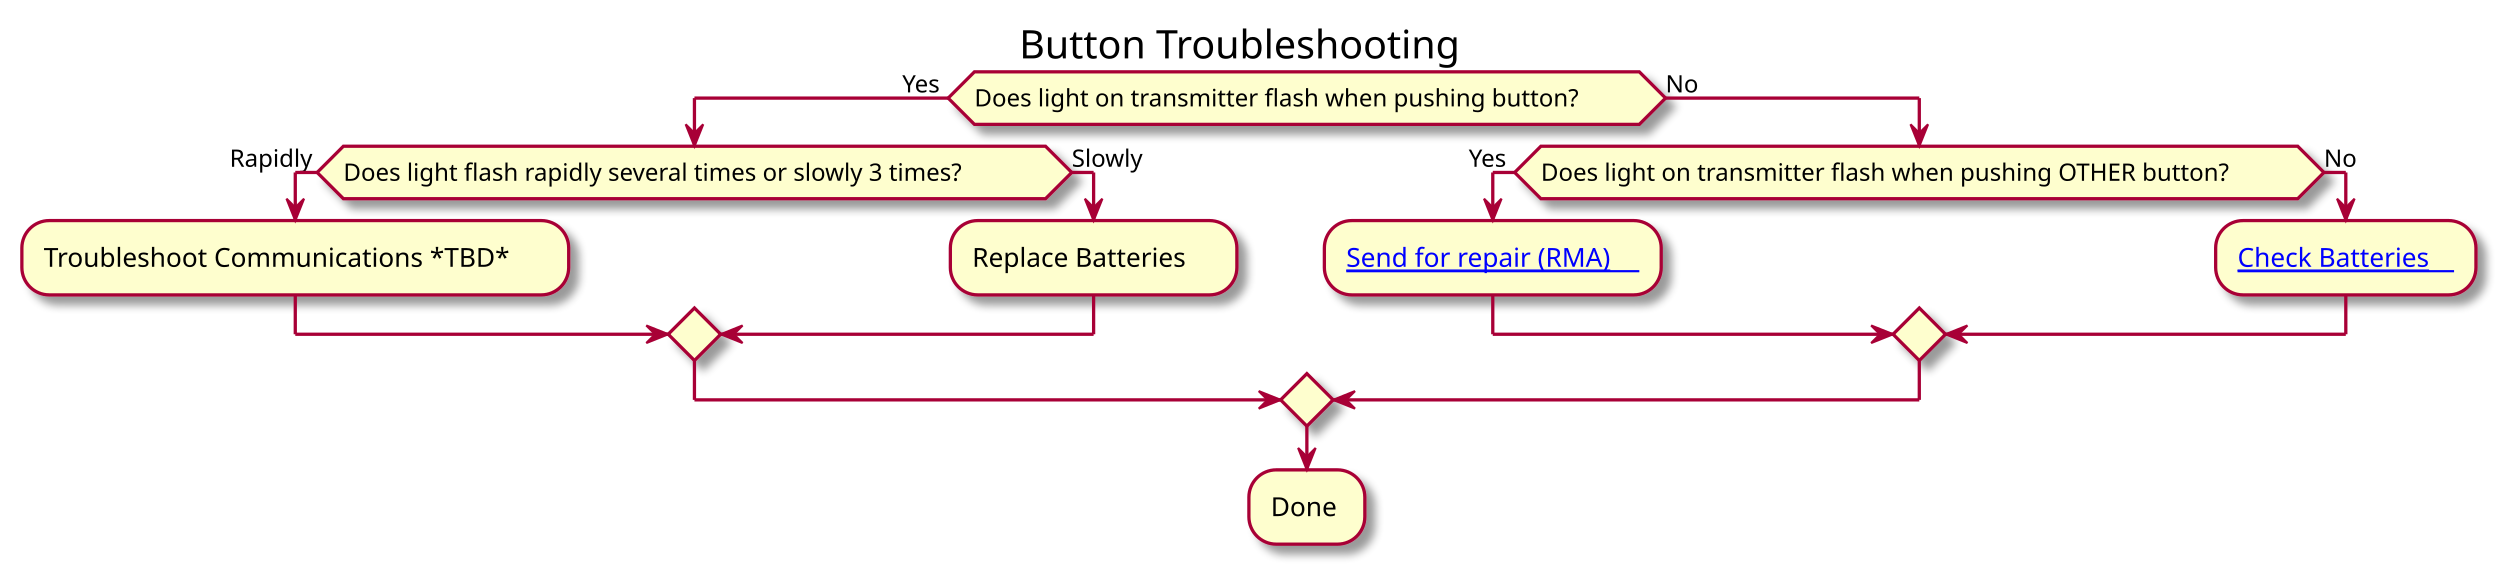
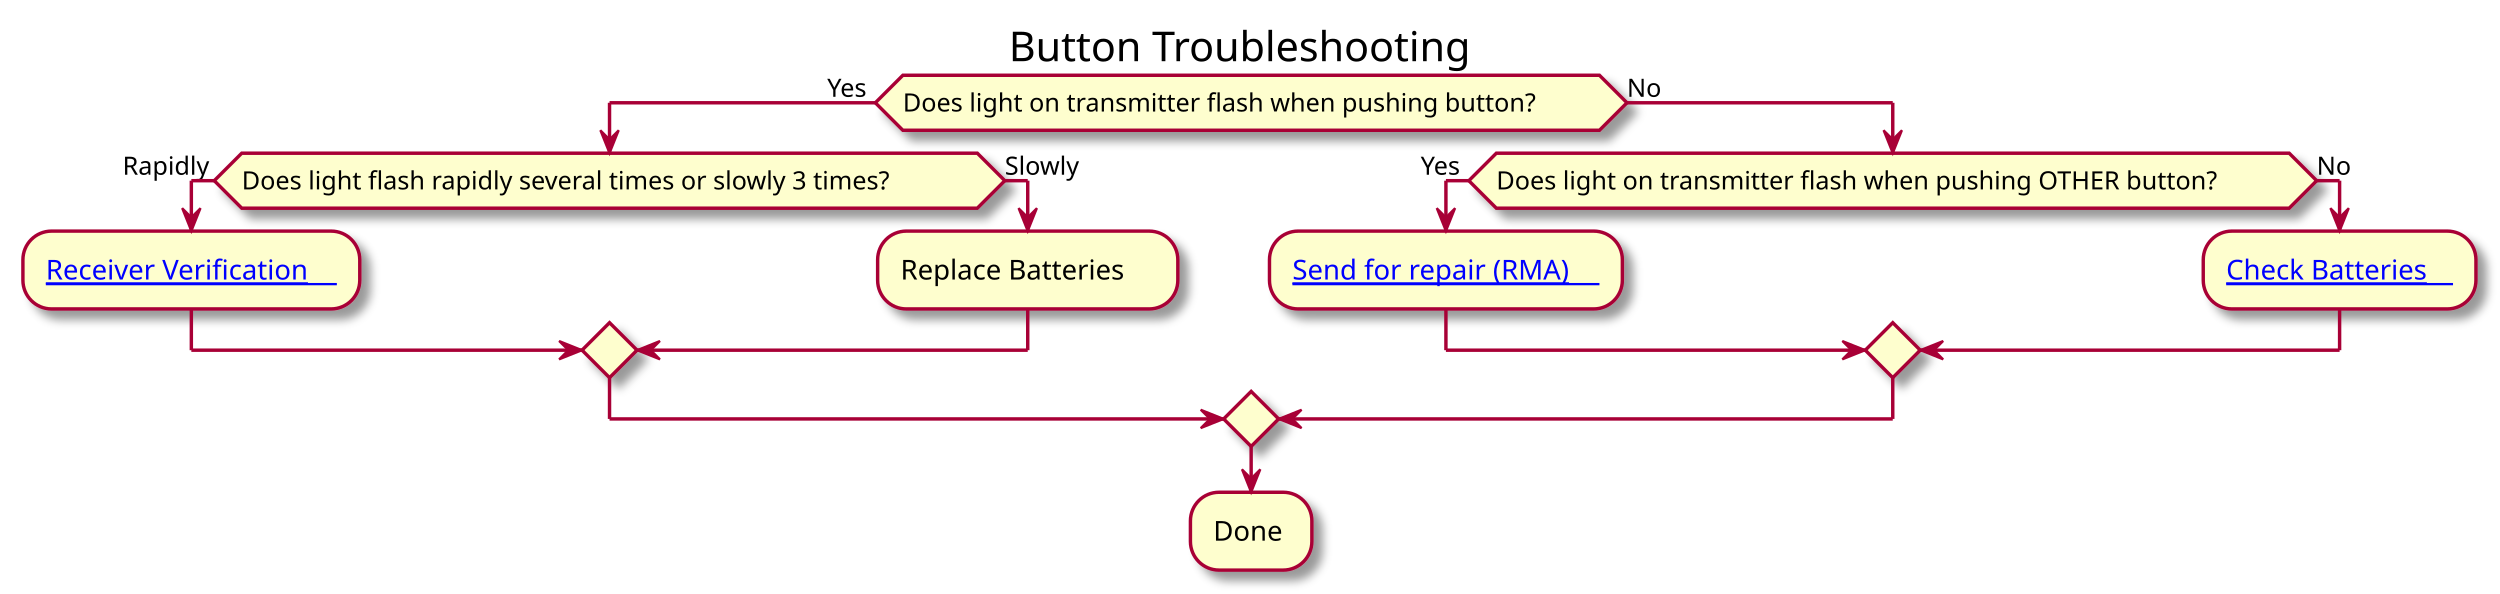
- <svg xmlns="http://www.w3.org/2000/svg" xmlns:xlink="http://www.w3.org/1999/xlink" contentScriptType="application/ecmascript" contentStyleType="text/css" height="259px" preserveAspectRatio="none" style="width:1143px;height:259px;" version="1.1" viewBox="0 0 1143 259" width="1143px" zoomAndPan="magnify">
+ <svg xmlns="http://www.w3.org/2000/svg" xmlns:xlink="http://www.w3.org/1999/xlink" contentScriptType="application/ecmascript" contentStyleType="text/css" height="259px" preserveAspectRatio="none" style="width:1091px;height:259px;" version="1.1" viewBox="0 0 1091 259" width="1091px" zoomAndPan="magnify">
  <defs>
-     <filter height="300%" id="fe5n9n0v5ah4y" width="300%" x="-1" y="-1">
+     <filter height="300%" id="fc6y7z7m3qu8j" width="300%" x="-1" y="-1">
      <feGaussianBlur result="blurOut" stdDeviation="2.0" />
      <feColorMatrix in="blurOut" result="blurOut2" type="matrix" values="0 0 0 0 0 0 0 0 0 0 0 0 0 0 0 0 0 0 .4 0" />
      <feOffset dx="4.0" dy="4.0" in="blurOut2" result="blurOut3" />
      <feBlend in="SourceGraphic" in2="blurOut3" mode="normal" />
    </filter>
  </defs>
  <g>
-     <text fill="#000000" font-family="sans-serif" font-size="18" lengthAdjust="spacingAndGlyphs" textLength="209" x="466" y="26.708">Button Troubleshooting</text>
-     <polygon fill="#FEFECE" filter="url(#fe5n9n0v5ah4y)" points="445.5,32.852,749.5,32.852,761.5,44.852,749.5,56.852,445.5,56.852,433.5,44.852,445.5,32.852" style="stroke: #A80036; stroke-width: 1.5;" />
-     <text fill="#000000" font-family="sans-serif" font-size="11" lengthAdjust="spacingAndGlyphs" textLength="304" x="445.5" y="48.66">Does light on transmitter flash when pushing button?</text>
-     <text fill="#000000" font-family="sans-serif" font-size="11" lengthAdjust="spacingAndGlyphs" textLength="21" x="412.5" y="42.258">Yes</text>
-     <text fill="#000000" font-family="sans-serif" font-size="11" lengthAdjust="spacingAndGlyphs" textLength="15" x="761.5" y="42.258">No</text>
-     <polygon fill="#FEFECE" filter="url(#fe5n9n0v5ah4y)" points="157,66.852,478,66.852,490,78.852,478,90.852,157,90.852,145,78.852,157,66.852" style="stroke: #A80036; stroke-width: 1.5;" />
-     <text fill="#000000" font-family="sans-serif" font-size="11" lengthAdjust="spacingAndGlyphs" textLength="321" x="157" y="82.66">Does light flash rapidly several times or slowly 3 times?</text>
-     <text fill="#000000" font-family="sans-serif" font-size="11" lengthAdjust="spacingAndGlyphs" textLength="40" x="105" y="76.258">Rapidly</text>
-     <text fill="#000000" font-family="sans-serif" font-size="11" lengthAdjust="spacingAndGlyphs" textLength="36" x="490" y="76.258">Slowly</text>
-     <rect fill="#FEFECE" filter="url(#fe5n9n0v5ah4y)" height="33.969" rx="12.5" ry="12.5" style="stroke: #A80036; stroke-width: 1.5;" width="250" x="10" y="100.852" />
-     <text fill="#000000" font-family="sans-serif" font-size="12" lengthAdjust="spacingAndGlyphs" textLength="230" x="20" y="121.991">Troubleshoot Communications *TBD*</text>
-     <rect fill="#FEFECE" filter="url(#fe5n9n0v5ah4y)" height="33.969" rx="12.5" ry="12.5" style="stroke: #A80036; stroke-width: 1.5;" width="131" x="434.5" y="100.852" />
-     <text fill="#000000" font-family="sans-serif" font-size="12" lengthAdjust="spacingAndGlyphs" textLength="111" x="444.5" y="121.991">Replace Batteries</text>
-     <polygon fill="#FEFECE" filter="url(#fe5n9n0v5ah4y)" points="317.5,140.821,329.5,152.821,317.5,164.821,305.5,152.821,317.5,140.821" style="stroke: #A80036; stroke-width: 1.5;" />
-     <polygon fill="#FEFECE" filter="url(#fe5n9n0v5ah4y)" points="704.5,66.852,1050.5,66.852,1062.5,78.852,1050.5,90.852,704.5,90.852,692.5,78.852,704.5,66.852" style="stroke: #A80036; stroke-width: 1.5;" />
-     <text fill="#000000" font-family="sans-serif" font-size="11" lengthAdjust="spacingAndGlyphs" textLength="346" x="704.5" y="82.66">Does light on transmitter flash when pushing OTHER button?</text>
-     <text fill="#000000" font-family="sans-serif" font-size="11" lengthAdjust="spacingAndGlyphs" textLength="21" x="671.5" y="76.258">Yes</text>
-     <text fill="#000000" font-family="sans-serif" font-size="11" lengthAdjust="spacingAndGlyphs" textLength="15" x="1062.5" y="76.258">No</text>
-     <rect fill="#FEFECE" filter="url(#fe5n9n0v5ah4y)" height="33.969" rx="12.5" ry="12.5" style="stroke: #A80036; stroke-width: 1.5;" width="154" x="605.5" y="100.852" />
+     <text fill="#000000" font-family="sans-serif" font-size="18" lengthAdjust="spacingAndGlyphs" textLength="209" x="440.25" y="26.708">Button Troubleshooting</text>
+     <polygon fill="#FEFECE" filter="url(#fc6y7z7m3qu8j)" points="394,32.852,698,32.852,710,44.852,698,56.852,394,56.852,382,44.852,394,32.852" style="stroke: #A80036; stroke-width: 1.5;" />
+     <text fill="#000000" font-family="sans-serif" font-size="11" lengthAdjust="spacingAndGlyphs" textLength="304" x="394" y="48.66">Does light on transmitter flash when pushing button?</text>
+     <text fill="#000000" font-family="sans-serif" font-size="11" lengthAdjust="spacingAndGlyphs" textLength="21" x="361" y="42.258">Yes</text>
+     <text fill="#000000" font-family="sans-serif" font-size="11" lengthAdjust="spacingAndGlyphs" textLength="15" x="710" y="42.258">No</text>
+     <polygon fill="#FEFECE" filter="url(#fc6y7z7m3qu8j)" points="105.5,66.852,426.5,66.852,438.5,78.852,426.5,90.852,105.5,90.852,93.5,78.852,105.5,66.852" style="stroke: #A80036; stroke-width: 1.5;" />
+     <text fill="#000000" font-family="sans-serif" font-size="11" lengthAdjust="spacingAndGlyphs" textLength="321" x="105.5" y="82.66">Does light flash rapidly several times or slowly 3 times?</text>
+     <text fill="#000000" font-family="sans-serif" font-size="11" lengthAdjust="spacingAndGlyphs" textLength="40" x="53.5" y="76.258">Rapidly</text>
+     <text fill="#000000" font-family="sans-serif" font-size="11" lengthAdjust="spacingAndGlyphs" textLength="36" x="438.5" y="76.258">Slowly</text>
+     <rect fill="#FEFECE" filter="url(#fc6y7z7m3qu8j)" height="33.969" rx="12.5" ry="12.5" style="stroke: #A80036; stroke-width: 1.5;" width="147" x="10" y="100.852" />
+     <a target="_top" xlink:actuate="onRequest" xlink:href="rxverification.html" xlink:show="new" xlink:title="rxverification.html" xlink:type="simple">
+       <text fill="#0000FF" font-family="sans-serif" font-size="12" lengthAdjust="spacingAndGlyphs" text-decoration="underline" textLength="127" x="20" y="121.991">Receiver Verification</text>
+       <line style="stroke: #0000FF; stroke-width: 1.0;" x1="20" x2="147" y1="123.991" y2="123.991" />
+     </a>
+     <rect fill="#FEFECE" filter="url(#fc6y7z7m3qu8j)" height="33.969" rx="12.5" ry="12.5" style="stroke: #A80036; stroke-width: 1.5;" width="131" x="383" y="100.852" />
+     <text fill="#000000" font-family="sans-serif" font-size="12" lengthAdjust="spacingAndGlyphs" textLength="111" x="393" y="121.991">Replace Batteries</text>
+     <polygon fill="#FEFECE" filter="url(#fc6y7z7m3qu8j)" points="266,140.821,278,152.821,266,164.821,254,152.821,266,140.821" style="stroke: #A80036; stroke-width: 1.5;" />
+     <polygon fill="#FEFECE" filter="url(#fc6y7z7m3qu8j)" points="653,66.852,999,66.852,1011,78.852,999,90.852,653,90.852,641,78.852,653,66.852" style="stroke: #A80036; stroke-width: 1.5;" />
+     <text fill="#000000" font-family="sans-serif" font-size="11" lengthAdjust="spacingAndGlyphs" textLength="346" x="653" y="82.66">Does light on transmitter flash when pushing OTHER button?</text>
+     <text fill="#000000" font-family="sans-serif" font-size="11" lengthAdjust="spacingAndGlyphs" textLength="21" x="620" y="76.258">Yes</text>
+     <text fill="#000000" font-family="sans-serif" font-size="11" lengthAdjust="spacingAndGlyphs" textLength="15" x="1011" y="76.258">No</text>
+     <rect fill="#FEFECE" filter="url(#fc6y7z7m3qu8j)" height="33.969" rx="12.5" ry="12.5" style="stroke: #A80036; stroke-width: 1.5;" width="154" x="554" y="100.852" />
    <a target="_top" xlink:actuate="onRequest" xlink:href="http://rfhero.com/request-rma.php" xlink:show="new" xlink:title="http://rfhero.com/request-rma.php" xlink:type="simple">
-       <text fill="#0000FF" font-family="sans-serif" font-size="12" lengthAdjust="spacingAndGlyphs" text-decoration="underline" textLength="134" x="615.5" y="121.991">Send for repair (RMA)</text>
-       <line style="stroke: #0000FF; stroke-width: 1.0;" x1="615.5" x2="749.5" y1="123.991" y2="123.991" />
+       <text fill="#0000FF" font-family="sans-serif" font-size="12" lengthAdjust="spacingAndGlyphs" text-decoration="underline" textLength="134" x="564" y="121.991">Send for repair (RMA)</text>
+       <line style="stroke: #0000FF; stroke-width: 1.0;" x1="564" x2="698" y1="123.991" y2="123.991" />
    </a>
-     <rect fill="#FEFECE" filter="url(#fe5n9n0v5ah4y)" height="33.969" rx="12.5" ry="12.5" style="stroke: #A80036; stroke-width: 1.5;" width="119" x="1013" y="100.852" />
+     <rect fill="#FEFECE" filter="url(#fc6y7z7m3qu8j)" height="33.969" rx="12.5" ry="12.5" style="stroke: #A80036; stroke-width: 1.5;" width="119" x="961.5" y="100.852" />
    <a target="_top" xlink:actuate="onRequest" xlink:href="batteries.html" xlink:show="new" xlink:title="batteries.html" xlink:type="simple">
-       <text fill="#0000FF" font-family="sans-serif" font-size="12" lengthAdjust="spacingAndGlyphs" text-decoration="underline" textLength="99" x="1023" y="121.991">Check Batteries</text>
-       <line style="stroke: #0000FF; stroke-width: 1.0;" x1="1023" x2="1122" y1="123.991" y2="123.991" />
+       <text fill="#0000FF" font-family="sans-serif" font-size="12" lengthAdjust="spacingAndGlyphs" text-decoration="underline" textLength="99" x="971.5" y="121.991">Check Batteries</text>
+       <line style="stroke: #0000FF; stroke-width: 1.0;" x1="971.5" x2="1070.5" y1="123.991" y2="123.991" />
    </a>
-     <polygon fill="#FEFECE" filter="url(#fe5n9n0v5ah4y)" points="877.5,140.821,889.5,152.821,877.5,164.821,865.5,152.821,877.5,140.821" style="stroke: #A80036; stroke-width: 1.5;" />
-     <polygon fill="#FEFECE" filter="url(#fe5n9n0v5ah4y)" points="597.5,170.821,609.5,182.821,597.5,194.821,585.5,182.821,597.5,170.821" style="stroke: #A80036; stroke-width: 1.5;" />
-     <rect fill="#FEFECE" filter="url(#fe5n9n0v5ah4y)" height="33.969" rx="12.5" ry="12.5" style="stroke: #A80036; stroke-width: 1.5;" width="53" x="571" y="214.821" />
-     <text fill="#000000" font-family="sans-serif" font-size="12" lengthAdjust="spacingAndGlyphs" textLength="33" x="581" y="235.959">Done</text>
-     <line style="stroke: #A80036; stroke-width: 1.5;" x1="145" x2="135" y1="78.852" y2="78.852" />
-     <line style="stroke: #A80036; stroke-width: 1.5;" x1="135" x2="135" y1="78.852" y2="100.852" />
-     <polygon fill="#A80036" points="131,90.852,135,100.852,139,90.852,135,94.852" style="stroke: #A80036; stroke-width: 1.0;" />
-     <line style="stroke: #A80036; stroke-width: 1.5;" x1="490" x2="500" y1="78.852" y2="78.852" />
-     <line style="stroke: #A80036; stroke-width: 1.5;" x1="500" x2="500" y1="78.852" y2="100.852" />
-     <polygon fill="#A80036" points="496,90.852,500,100.852,504,90.852,500,94.852" style="stroke: #A80036; stroke-width: 1.0;" />
-     <line style="stroke: #A80036; stroke-width: 1.5;" x1="135" x2="135" y1="134.821" y2="152.821" />
-     <line style="stroke: #A80036; stroke-width: 1.5;" x1="135" x2="305.5" y1="152.821" y2="152.821" />
-     <polygon fill="#A80036" points="295.5,148.821,305.5,152.821,295.5,156.821,299.5,152.821" style="stroke: #A80036; stroke-width: 1.0;" />
-     <line style="stroke: #A80036; stroke-width: 1.5;" x1="500" x2="500" y1="134.821" y2="152.821" />
-     <line style="stroke: #A80036; stroke-width: 1.5;" x1="500" x2="329.5" y1="152.821" y2="152.821" />
-     <polygon fill="#A80036" points="339.5,148.821,329.5,152.821,339.5,156.821,335.5,152.821" style="stroke: #A80036; stroke-width: 1.0;" />
-     <line style="stroke: #A80036; stroke-width: 1.5;" x1="692.5" x2="682.5" y1="78.852" y2="78.852" />
-     <line style="stroke: #A80036; stroke-width: 1.5;" x1="682.5" x2="682.5" y1="78.852" y2="100.852" />
-     <polygon fill="#A80036" points="678.5,90.852,682.5,100.852,686.5,90.852,682.5,94.852" style="stroke: #A80036; stroke-width: 1.0;" />
-     <line style="stroke: #A80036; stroke-width: 1.5;" x1="1062.5" x2="1072.5" y1="78.852" y2="78.852" />
-     <line style="stroke: #A80036; stroke-width: 1.5;" x1="1072.5" x2="1072.5" y1="78.852" y2="100.852" />
-     <polygon fill="#A80036" points="1068.5,90.852,1072.5,100.852,1076.5,90.852,1072.5,94.852" style="stroke: #A80036; stroke-width: 1.0;" />
-     <line style="stroke: #A80036; stroke-width: 1.5;" x1="682.5" x2="682.5" y1="134.821" y2="152.821" />
-     <line style="stroke: #A80036; stroke-width: 1.5;" x1="682.5" x2="865.5" y1="152.821" y2="152.821" />
-     <polygon fill="#A80036" points="855.5,148.821,865.5,152.821,855.5,156.821,859.5,152.821" style="stroke: #A80036; stroke-width: 1.0;" />
-     <line style="stroke: #A80036; stroke-width: 1.5;" x1="1072.5" x2="1072.5" y1="134.821" y2="152.821" />
-     <line style="stroke: #A80036; stroke-width: 1.5;" x1="1072.5" x2="889.5" y1="152.821" y2="152.821" />
-     <polygon fill="#A80036" points="899.5,148.821,889.5,152.821,899.5,156.821,895.5,152.821" style="stroke: #A80036; stroke-width: 1.0;" />
-     <line style="stroke: #A80036; stroke-width: 1.5;" x1="433.5" x2="317.5" y1="44.852" y2="44.852" />
-     <line style="stroke: #A80036; stroke-width: 1.5;" x1="317.5" x2="317.5" y1="44.852" y2="66.852" />
-     <polygon fill="#A80036" points="313.5,56.852,317.5,66.852,321.5,56.852,317.5,60.852" style="stroke: #A80036; stroke-width: 1.0;" />
-     <line style="stroke: #A80036; stroke-width: 1.5;" x1="761.5" x2="877.5" y1="44.852" y2="44.852" />
-     <line style="stroke: #A80036; stroke-width: 1.5;" x1="877.5" x2="877.5" y1="44.852" y2="66.852" />
-     <polygon fill="#A80036" points="873.5,56.852,877.5,66.852,881.5,56.852,877.5,60.852" style="stroke: #A80036; stroke-width: 1.0;" />
-     <line style="stroke: #A80036; stroke-width: 1.5;" x1="317.5" x2="317.5" y1="164.821" y2="182.821" />
-     <line style="stroke: #A80036; stroke-width: 1.5;" x1="317.5" x2="585.5" y1="182.821" y2="182.821" />
-     <polygon fill="#A80036" points="575.5,178.821,585.5,182.821,575.5,186.821,579.5,182.821" style="stroke: #A80036; stroke-width: 1.0;" />
-     <line style="stroke: #A80036; stroke-width: 1.5;" x1="877.5" x2="877.5" y1="164.821" y2="182.821" />
-     <line style="stroke: #A80036; stroke-width: 1.5;" x1="877.5" x2="609.5" y1="182.821" y2="182.821" />
-     <polygon fill="#A80036" points="619.5,178.821,609.5,182.821,619.5,186.821,615.5,182.821" style="stroke: #A80036; stroke-width: 1.0;" />
-     <line style="stroke: #A80036; stroke-width: 1.5;" x1="597.5" x2="597.5" y1="194.821" y2="214.821" />
-     <polygon fill="#A80036" points="593.5,204.821,597.5,214.821,601.5,204.821,597.5,208.821" style="stroke: #A80036; stroke-width: 1.0;" />
+     <polygon fill="#FEFECE" filter="url(#fc6y7z7m3qu8j)" points="826,140.821,838,152.821,826,164.821,814,152.821,826,140.821" style="stroke: #A80036; stroke-width: 1.5;" />
+     <polygon fill="#FEFECE" filter="url(#fc6y7z7m3qu8j)" points="546,170.821,558,182.821,546,194.821,534,182.821,546,170.821" style="stroke: #A80036; stroke-width: 1.5;" />
+     <rect fill="#FEFECE" filter="url(#fc6y7z7m3qu8j)" height="33.969" rx="12.5" ry="12.5" style="stroke: #A80036; stroke-width: 1.5;" width="53" x="519.5" y="214.821" />
+     <text fill="#000000" font-family="sans-serif" font-size="12" lengthAdjust="spacingAndGlyphs" textLength="33" x="529.5" y="235.959">Done</text>
+     <line style="stroke: #A80036; stroke-width: 1.5;" x1="93.5" x2="83.5" y1="78.852" y2="78.852" />
+     <line style="stroke: #A80036; stroke-width: 1.5;" x1="83.5" x2="83.5" y1="78.852" y2="100.852" />
+     <polygon fill="#A80036" points="79.5,90.852,83.5,100.852,87.5,90.852,83.5,94.852" style="stroke: #A80036; stroke-width: 1.0;" />
+     <line style="stroke: #A80036; stroke-width: 1.5;" x1="438.5" x2="448.5" y1="78.852" y2="78.852" />
+     <line style="stroke: #A80036; stroke-width: 1.5;" x1="448.5" x2="448.5" y1="78.852" y2="100.852" />
+     <polygon fill="#A80036" points="444.5,90.852,448.5,100.852,452.5,90.852,448.5,94.852" style="stroke: #A80036; stroke-width: 1.0;" />
+     <line style="stroke: #A80036; stroke-width: 1.5;" x1="83.5" x2="83.5" y1="134.821" y2="152.821" />
+     <line style="stroke: #A80036; stroke-width: 1.5;" x1="83.5" x2="254" y1="152.821" y2="152.821" />
+     <polygon fill="#A80036" points="244,148.821,254,152.821,244,156.821,248,152.821" style="stroke: #A80036; stroke-width: 1.0;" />
+     <line style="stroke: #A80036; stroke-width: 1.5;" x1="448.5" x2="448.5" y1="134.821" y2="152.821" />
+     <line style="stroke: #A80036; stroke-width: 1.5;" x1="448.5" x2="278" y1="152.821" y2="152.821" />
+     <polygon fill="#A80036" points="288,148.821,278,152.821,288,156.821,284,152.821" style="stroke: #A80036; stroke-width: 1.0;" />
+     <line style="stroke: #A80036; stroke-width: 1.5;" x1="641" x2="631" y1="78.852" y2="78.852" />
+     <line style="stroke: #A80036; stroke-width: 1.5;" x1="631" x2="631" y1="78.852" y2="100.852" />
+     <polygon fill="#A80036" points="627,90.852,631,100.852,635,90.852,631,94.852" style="stroke: #A80036; stroke-width: 1.0;" />
+     <line style="stroke: #A80036; stroke-width: 1.5;" x1="1011" x2="1021" y1="78.852" y2="78.852" />
+     <line style="stroke: #A80036; stroke-width: 1.5;" x1="1021" x2="1021" y1="78.852" y2="100.852" />
+     <polygon fill="#A80036" points="1017,90.852,1021,100.852,1025,90.852,1021,94.852" style="stroke: #A80036; stroke-width: 1.0;" />
+     <line style="stroke: #A80036; stroke-width: 1.5;" x1="631" x2="631" y1="134.821" y2="152.821" />
+     <line style="stroke: #A80036; stroke-width: 1.5;" x1="631" x2="814" y1="152.821" y2="152.821" />
+     <polygon fill="#A80036" points="804,148.821,814,152.821,804,156.821,808,152.821" style="stroke: #A80036; stroke-width: 1.0;" />
+     <line style="stroke: #A80036; stroke-width: 1.5;" x1="1021" x2="1021" y1="134.821" y2="152.821" />
+     <line style="stroke: #A80036; stroke-width: 1.5;" x1="1021" x2="838" y1="152.821" y2="152.821" />
+     <polygon fill="#A80036" points="848,148.821,838,152.821,848,156.821,844,152.821" style="stroke: #A80036; stroke-width: 1.0;" />
+     <line style="stroke: #A80036; stroke-width: 1.5;" x1="382" x2="266" y1="44.852" y2="44.852" />
+     <line style="stroke: #A80036; stroke-width: 1.5;" x1="266" x2="266" y1="44.852" y2="66.852" />
+     <polygon fill="#A80036" points="262,56.852,266,66.852,270,56.852,266,60.852" style="stroke: #A80036; stroke-width: 1.0;" />
+     <line style="stroke: #A80036; stroke-width: 1.5;" x1="710" x2="826" y1="44.852" y2="44.852" />
+     <line style="stroke: #A80036; stroke-width: 1.5;" x1="826" x2="826" y1="44.852" y2="66.852" />
+     <polygon fill="#A80036" points="822,56.852,826,66.852,830,56.852,826,60.852" style="stroke: #A80036; stroke-width: 1.0;" />
+     <line style="stroke: #A80036; stroke-width: 1.5;" x1="266" x2="266" y1="164.821" y2="182.821" />
+     <line style="stroke: #A80036; stroke-width: 1.5;" x1="266" x2="534" y1="182.821" y2="182.821" />
+     <polygon fill="#A80036" points="524,178.821,534,182.821,524,186.821,528,182.821" style="stroke: #A80036; stroke-width: 1.0;" />
+     <line style="stroke: #A80036; stroke-width: 1.5;" x1="826" x2="826" y1="164.821" y2="182.821" />
+     <line style="stroke: #A80036; stroke-width: 1.5;" x1="826" x2="558" y1="182.821" y2="182.821" />
+     <polygon fill="#A80036" points="568,178.821,558,182.821,568,186.821,564,182.821" style="stroke: #A80036; stroke-width: 1.0;" />
+     <line style="stroke: #A80036; stroke-width: 1.5;" x1="546" x2="546" y1="194.821" y2="214.821" />
+     <polygon fill="#A80036" points="542,204.821,546,214.821,550,204.821,546,208.821" style="stroke: #A80036; stroke-width: 1.0;" />
  </g>
</svg>
